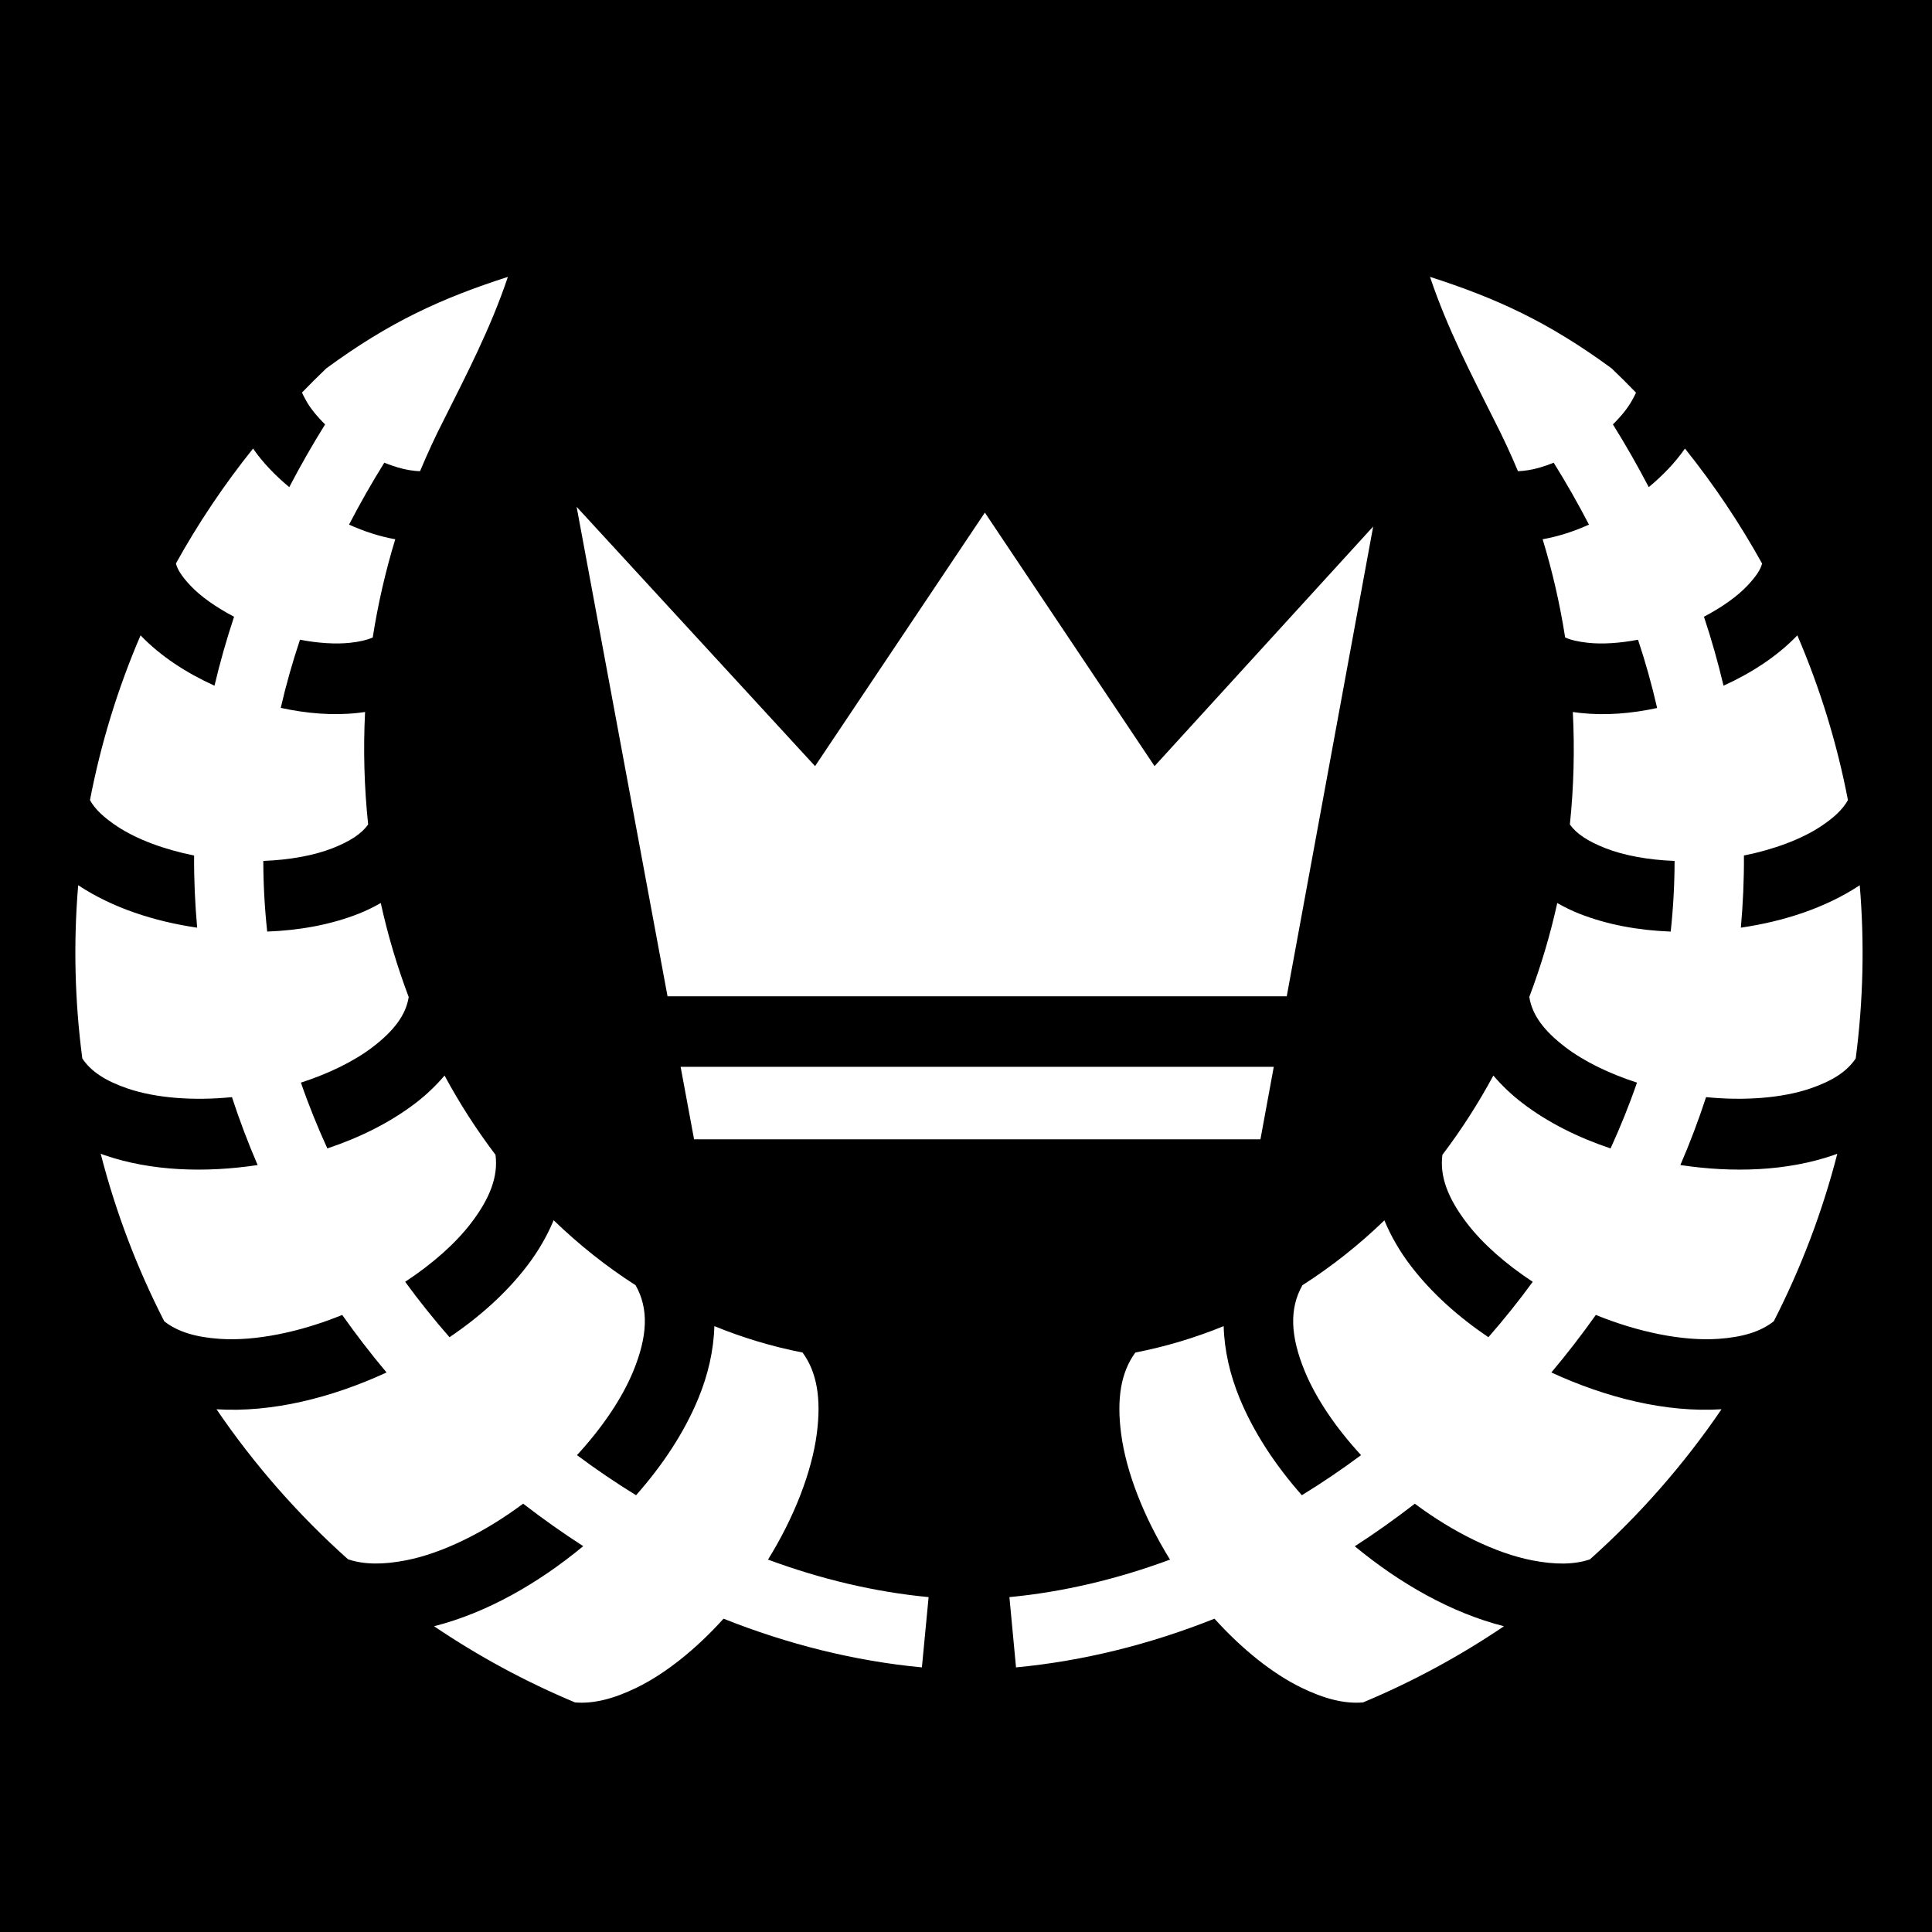
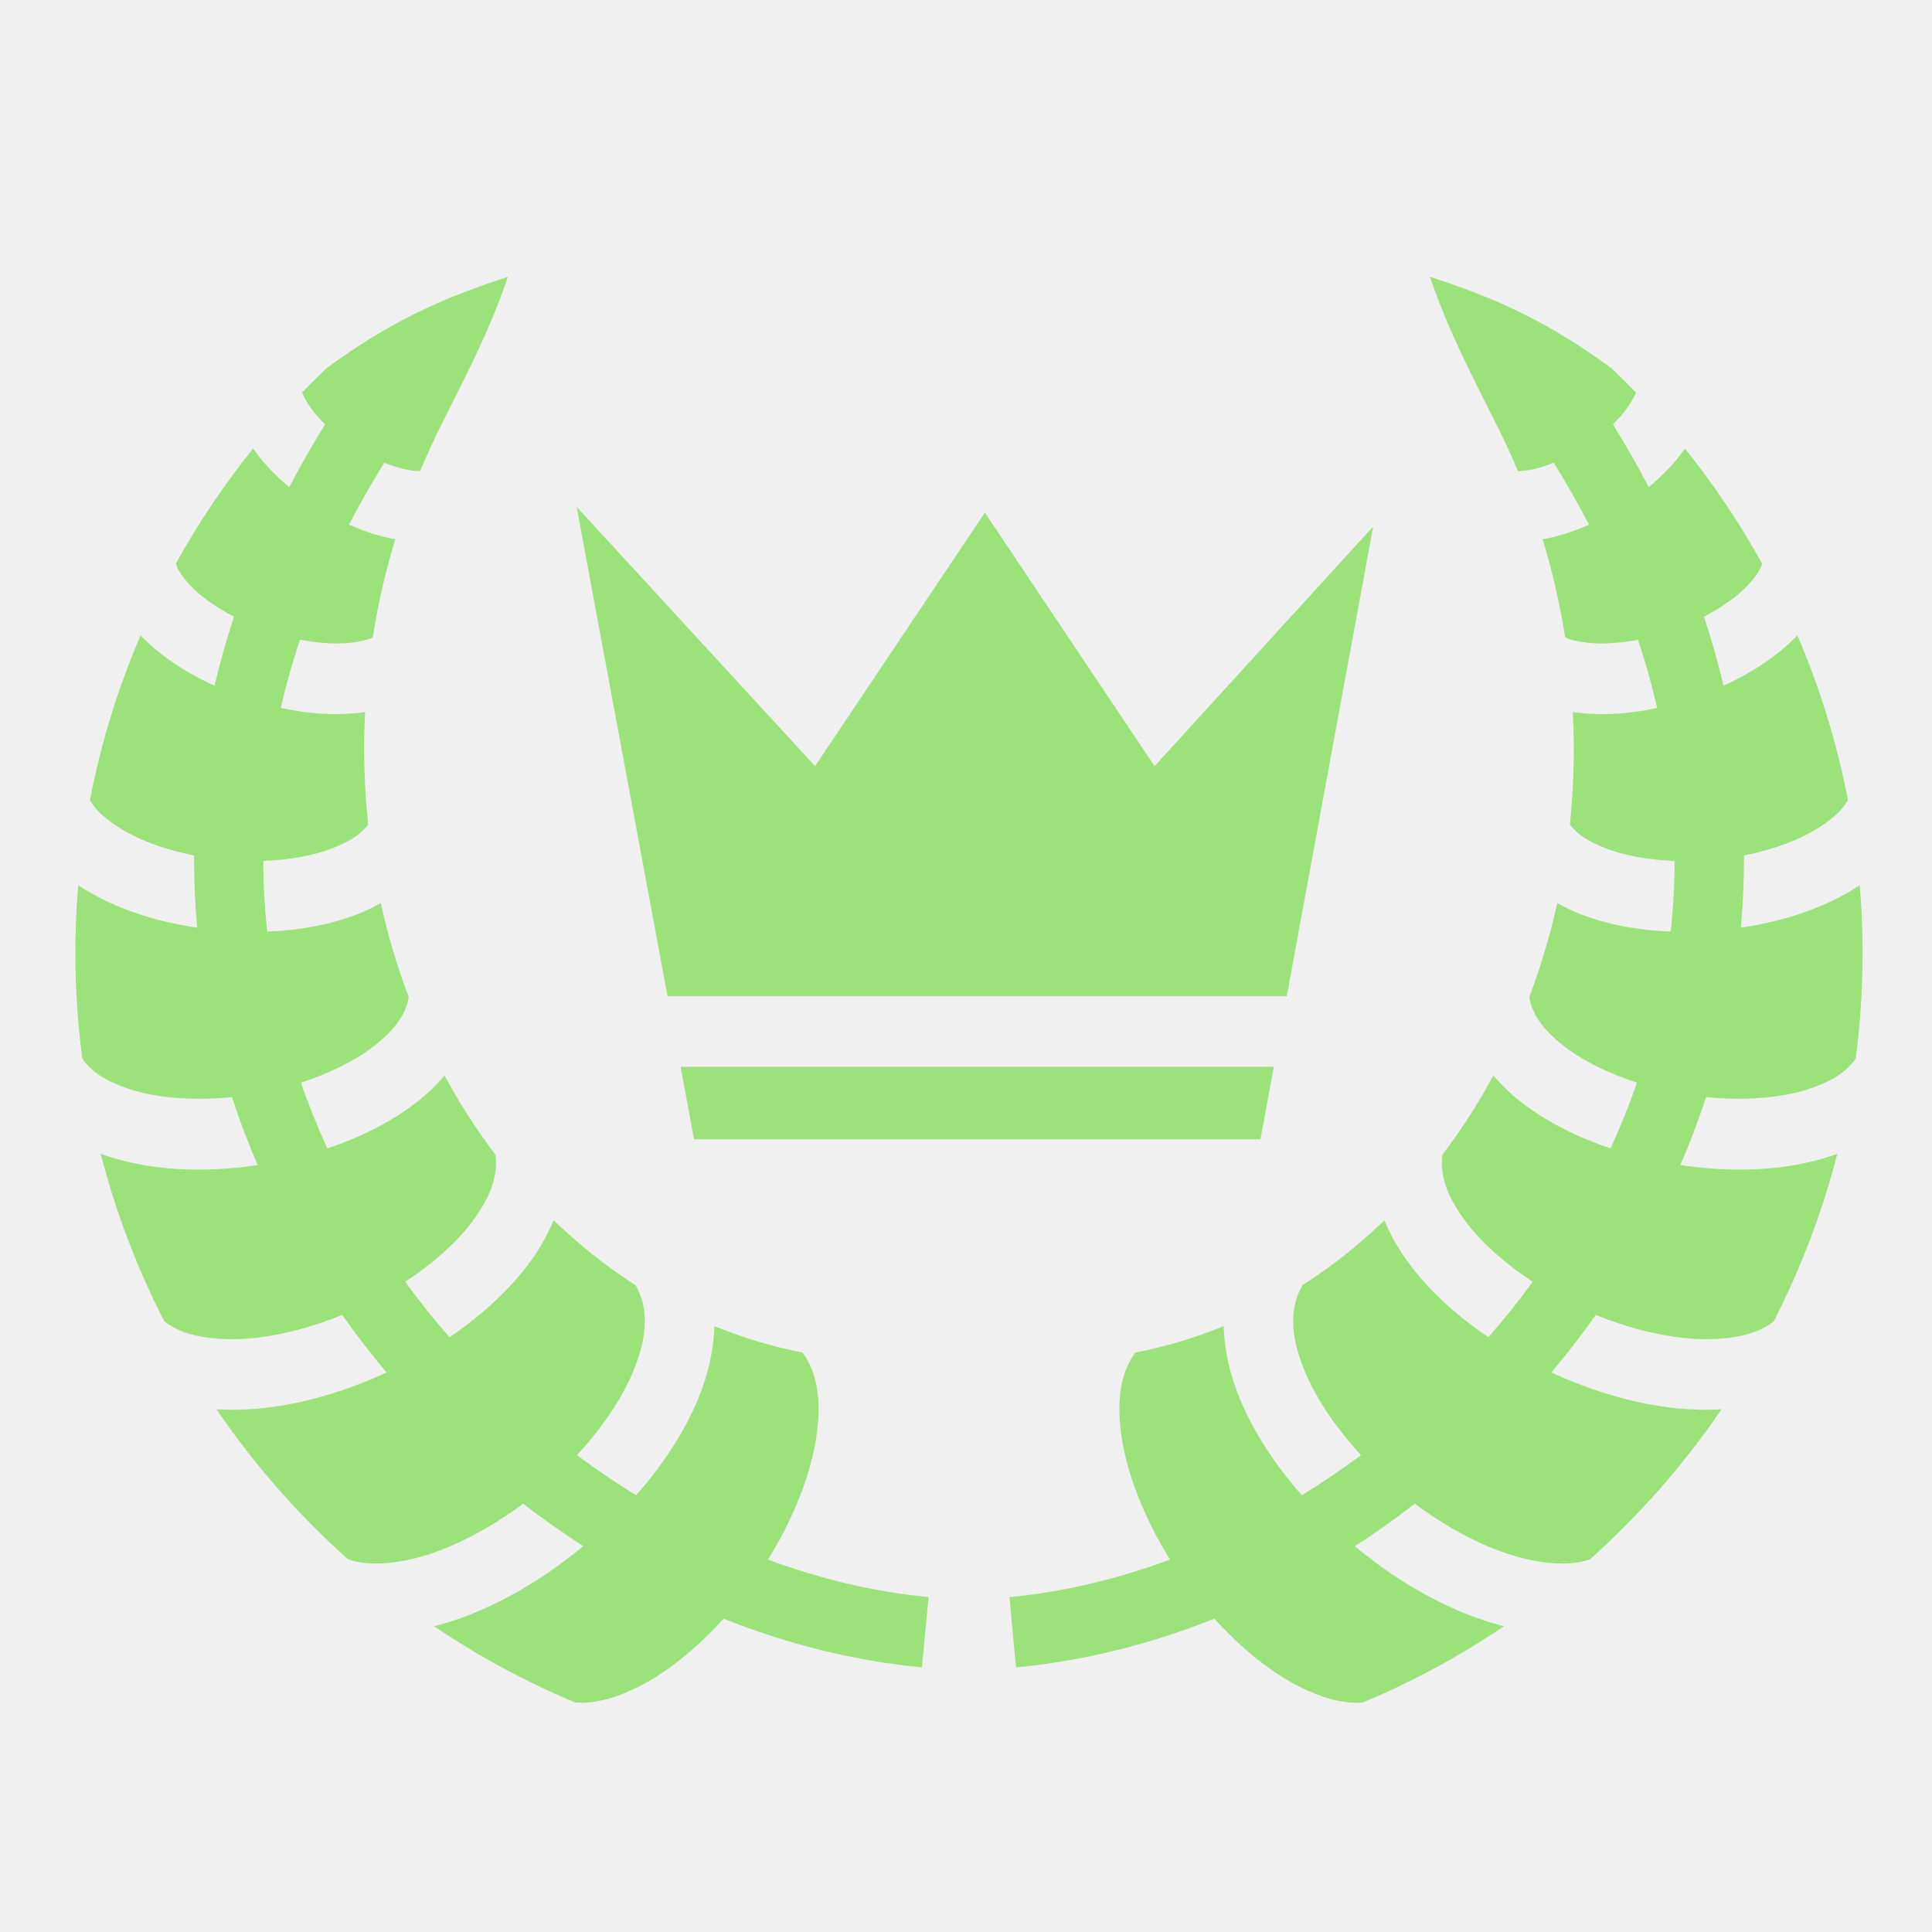
<svg xmlns="http://www.w3.org/2000/svg" viewBox="0 0 512 512" style="height: 512px; width: 512px;">
-   <path d="M0 0h512v512H0z" fill="#000" fill-opacity="1" />
+   <path d="M0 0h512v512H0z" fill="none" fill-opacity="1" />
  <g class="" style="" transform="translate(0,0)">
-     <path d="M134.594 73.375c-17.522 5.65-31.232 11.854-48.125 24.25a221.016 221.016 0 0 0-6.44 6.406c.24.566.61 1.265 1.157 2.25 1.016 1.832 2.767 4.023 4.97 6.19a251.788 251.788 0 0 0-9.5 16.624c-3.664-3.04-6.952-6.423-9.594-10.22a216.457 216.457 0 0 0-20.438 30.44c.395 1.636 1.557 3.42 3.78 5.81 2.656 2.853 6.805 5.8 11.626 8.314-2.024 6.117-3.76 12.204-5.186 18.28-7.44-3.38-14.245-7.768-19.594-13.343a211.595 211.595 0 0 0-13.406 43.656c1.335 2.434 3.714 4.663 7.312 7.032 5.072 3.34 12.36 6.076 20.282 7.657-.045 6.437.25 12.822.812 19.124-11.407-1.673-22.405-5.248-31.375-11.156-.05-.034-.106-.06-.156-.094a214.27 214.27 0 0 0 1.093 45.906c2.31 3.48 6.176 5.957 11.937 7.938 7.406 2.546 17.472 3.344 27.72 2.312 2 6.122 4.275 12.13 6.81 18-13.97 2.098-28.237 1.622-40.593-2.625-.337-.116-.665-.252-1-.375a214.665 214.665 0 0 0 16.844 44.406c3.553 2.804 8.35 4.216 14.72 4.656 9.3.644 21.144-1.73 32.438-6.343a231.027 231.027 0 0 0 11.75 15.25c-14.57 6.715-30.36 10.675-45.063 9.75a217.247 217.247 0 0 0 34.844 39.75c4.26 1.446 9.3 1.465 15.374.28 9.6-1.873 20.855-7.404 31.03-15 .008.005.026-.005.032 0a230.296 230.296 0 0 0 15.906 11.25c-11.976 9.91-25.625 17.696-39.53 21.22a214.099 214.099 0 0 0 37.343 20.186c4.937.423 10.29-.96 16.344-3.906 7.672-3.735 15.78-10.252 23.03-18.28 17.036 6.783 34.732 11.22 52.563 12.905l1.78-18.625c-14.268-1.35-28.584-4.77-42.562-9.938 6.883-11.108 11.61-23.173 12.94-33.437 1.178-9.114.083-16.157-3.782-21.438-8.08-1.58-15.89-3.94-23.375-7-.172 6.47-1.706 12.987-4.22 19.094-3.745 9.103-9.52 17.798-16.53 25.72a211.548 211.548 0 0 1-15.657-10.625c6.62-7.182 11.923-14.97 14.906-22.22 3.806-9.246 4.173-16.578.625-22.81-7.748-4.957-15.003-10.737-21.718-17.22-1.773 4.3-4.187 8.37-7.032 12.094-5.476 7.165-12.572 13.51-20.563 18.905-4.12-4.72-8.052-9.603-11.75-14.688 7.152-4.694 13.296-10.1 17.47-15.562 5.038-6.594 7.22-12.41 6.468-18.094a162.072 162.072 0 0 1-13.5-21 50.017 50.017 0 0 1-7.657 7.283c-6.758 5.175-14.798 9.155-23.406 12.03-2.595-5.69-4.957-11.498-7-17.437 7.427-2.405 14.13-5.683 19.03-9.437 5.696-4.362 8.802-8.545 9.532-13.25a179.834 179.834 0 0 1-7.406-24.908 45.311 45.311 0 0 1-5.812 2.813c-7.45 2.947-15.75 4.434-24.28 4.75a176.67 176.67 0 0 1-1.033-18.72c6.957-.263 13.464-1.437 18.44-3.405 4.6-1.82 7.595-3.8 9.343-6.25a192.127 192.127 0 0 1-.813-29.813c-.65.104-1.29.18-1.938.25-6.624.725-13.556.15-20.406-1.343 1.37-5.98 3.07-12.01 5.094-18.063 4.87.933 9.538 1.223 13.28.814 2.614-.286 4.532-.756 6-1.406a188.99 188.99 0 0 1 5.97-26.032c-4.182-.736-8.284-2.092-12.25-3.875a238.847 238.847 0 0 1 9.344-16.405c2.414.963 4.716 1.665 6.687 1.97 1.107.17 2.023.265 2.782.28 1.946-4.64 4.022-9.17 6.282-13.563 5.898-11.802 12.415-24.25 17-37.937zm244.375 0c4.583 13.686 11.1 26.135 17 37.938a191.166 191.166 0 0 1 6.31 13.562c.752-.016 1.66-.113 2.75-.28 1.98-.306 4.296-1 6.72-1.97a238.628 238.628 0 0 1 9.344 16.406c-3.976 1.786-8.096 3.14-12.28 3.876 2.563 8.39 4.573 17.1 5.967 26.03 1.474.658 3.404 1.12 6.033 1.408 3.742.41 8.41.12 13.28-.813a192.593 192.593 0 0 1 5.063 18.095c-6.837 1.487-13.762 2.036-20.375 1.313a40.506 40.506 0 0 1-1.967-.25 192.146 192.146 0 0 1-.782 29.812c1.75 2.45 4.745 4.43 9.345 6.25 4.967 1.965 11.462 3.14 18.406 3.406a177.22 177.22 0 0 1-1.03 18.72c-8.52-.32-16.808-1.808-24.25-4.75a45.597 45.597 0 0 1-5.813-2.814 179.934 179.934 0 0 1-7.406 24.875c.715 4.72 3.795 8.912 9.5 13.282 4.904 3.753 11.605 7.03 19.033 9.436-2.044 5.94-4.405 11.747-7 17.438-8.598-2.875-16.624-6.862-23.375-12.03a50.046 50.046 0 0 1-7.688-7.283c-4.01 7.422-8.52 14.444-13.5 21-.76 5.682 1.43 11.502 6.47 18.095 4.168 5.457 10.313 10.87 17.467 15.563-3.697 5.085-7.63 9.966-11.75 14.687-7.99-5.396-15.086-11.74-20.562-18.906-2.838-3.715-5.234-7.778-7-12.064-6.71 6.478-13.976 12.236-21.72 17.188-3.547 6.233-3.18 13.565.626 22.812 2.985 7.25 8.288 15.037 14.908 22.22a212.295 212.295 0 0 1-15.688 10.624c-7.003-7.922-12.754-16.617-16.5-25.72-2.513-6.106-4.047-12.623-4.22-19.092a125.382 125.382 0 0 1-23.405 7c-3.873 5.28-4.96 12.324-3.78 21.437 1.327 10.264 6.08 22.33 12.967 33.438-13.974 5.168-28.293 8.587-42.562 9.937l1.75 18.625c17.84-1.687 35.546-6.116 52.594-12.906 7.25 8.028 15.358 14.545 23.03 18.28 6.056 2.947 11.408 4.33 16.345 3.906a213.792 213.792 0 0 0 37.342-20.187c-13.896-3.52-27.562-11.293-39.53-21.19 5.442-3.504 10.74-7.293 15.906-11.28 10.18 7.604 21.456 13.126 31.062 15 6.056 1.182 11.09 1.185 15.344-.25a217.354 217.354 0 0 0 34.875-39.78c-14.705.925-30.526-3.035-45.095-9.75 4.12-4.913 8.066-9.99 11.78-15.25 11.295 4.61 23.138 6.986 32.44 6.342 6.368-.44 11.166-1.852 14.717-4.656a214.687 214.687 0 0 0 16.844-44.406c-.335.123-.663.26-1 .375-12.355 4.247-26.623 4.723-40.594 2.625a209.208 209.208 0 0 0 6.813-18c10.236 1.027 20.29.23 27.688-2.313 5.765-1.98 9.65-4.455 11.968-7.937a214.42 214.42 0 0 0 1.064-45.906c-.043.028-.082.065-.125.094-8.97 5.908-19.97 9.483-31.376 11.156.563-6.302.856-12.687.812-19.125 7.92-1.582 15.21-4.317 20.28-7.657 3.593-2.366 5.946-4.604 7.283-7.032a211.792 211.792 0 0 0-13.408-43.655c-5.347 5.57-12.133 9.96-19.562 13.344a212.933 212.933 0 0 0-5.188-18.282c4.805-2.513 8.942-5.464 11.594-8.313 2.212-2.376 3.402-4.15 3.813-5.78a216.48 216.48 0 0 0-20.44-30.47c-2.642 3.796-5.93 7.18-9.592 10.22a252.471 252.471 0 0 0-9.5-16.626c2.208-2.166 3.953-4.36 4.968-6.19.538-.97.92-1.656 1.156-2.218a221.788 221.788 0 0 0-6.468-6.437c-16.893-12.396-30.603-18.6-48.125-24.25zM152.81 134.313l24.094 129.718H341l22.906-124.5-57.937 63.5L261 135.845l-45 67.187-63.188-68.718zm27.563 148.406 3.563 19.217H334.03l3.533-19.218H180.375z" fill="#fff" fill-opacity="1" />
+     <path d="M134.594 73.375c-17.522 5.65-31.232 11.854-48.125 24.25a221.016 221.016 0 0 0-6.44 6.406c.24.566.61 1.265 1.157 2.25 1.016 1.832 2.767 4.023 4.97 6.19a251.788 251.788 0 0 0-9.5 16.624c-3.664-3.04-6.952-6.423-9.594-10.22a216.457 216.457 0 0 0-20.438 30.44c.395 1.636 1.557 3.42 3.78 5.81 2.656 2.853 6.805 5.8 11.626 8.314-2.024 6.117-3.76 12.204-5.186 18.28-7.44-3.38-14.245-7.768-19.594-13.343a211.595 211.595 0 0 0-13.406 43.656c1.335 2.434 3.714 4.663 7.312 7.032 5.072 3.34 12.36 6.076 20.282 7.657-.045 6.437.25 12.822.812 19.124-11.407-1.673-22.405-5.248-31.375-11.156-.05-.034-.106-.06-.156-.094a214.27 214.27 0 0 0 1.093 45.906c2.31 3.48 6.176 5.957 11.937 7.938 7.406 2.546 17.472 3.344 27.72 2.312 2 6.122 4.275 12.13 6.81 18-13.97 2.098-28.237 1.622-40.593-2.625-.337-.116-.665-.252-1-.375a214.665 214.665 0 0 0 16.844 44.406c3.553 2.804 8.35 4.216 14.72 4.656 9.3.644 21.144-1.73 32.438-6.343a231.027 231.027 0 0 0 11.75 15.25c-14.57 6.715-30.36 10.675-45.063 9.75a217.247 217.247 0 0 0 34.844 39.75c4.26 1.446 9.3 1.465 15.374.28 9.6-1.873 20.855-7.404 31.03-15 .008.005.026-.005.032 0a230.296 230.296 0 0 0 15.906 11.25c-11.976 9.91-25.625 17.696-39.53 21.22a214.099 214.099 0 0 0 37.343 20.186c4.937.423 10.29-.96 16.344-3.906 7.672-3.735 15.78-10.252 23.03-18.28 17.036 6.783 34.732 11.22 52.563 12.905l1.78-18.625c-14.268-1.35-28.584-4.77-42.562-9.938 6.883-11.108 11.61-23.173 12.94-33.437 1.178-9.114.083-16.157-3.782-21.438-8.08-1.58-15.89-3.94-23.375-7-.172 6.47-1.706 12.987-4.22 19.094-3.745 9.103-9.52 17.798-16.53 25.72a211.548 211.548 0 0 1-15.657-10.625c6.62-7.182 11.923-14.97 14.906-22.22 3.806-9.246 4.173-16.578.625-22.81-7.748-4.957-15.003-10.737-21.718-17.22-1.773 4.3-4.187 8.37-7.032 12.094-5.476 7.165-12.572 13.51-20.563 18.905-4.12-4.72-8.052-9.603-11.75-14.688 7.152-4.694 13.296-10.1 17.47-15.562 5.038-6.594 7.22-12.41 6.468-18.094a162.072 162.072 0 0 1-13.5-21 50.017 50.017 0 0 1-7.657 7.283c-6.758 5.175-14.798 9.155-23.406 12.03-2.595-5.69-4.957-11.498-7-17.437 7.427-2.405 14.13-5.683 19.03-9.437 5.696-4.362 8.802-8.545 9.532-13.25a179.834 179.834 0 0 1-7.406-24.908 45.311 45.311 0 0 1-5.812 2.813c-7.45 2.947-15.75 4.434-24.28 4.75a176.67 176.67 0 0 1-1.033-18.72c6.957-.263 13.464-1.437 18.44-3.405 4.6-1.82 7.595-3.8 9.343-6.25a192.127 192.127 0 0 1-.813-29.813c-.65.104-1.29.18-1.938.25-6.624.725-13.556.15-20.406-1.343 1.37-5.98 3.07-12.01 5.094-18.063 4.87.933 9.538 1.223 13.28.814 2.614-.286 4.532-.756 6-1.406a188.99 188.99 0 0 1 5.97-26.032c-4.182-.736-8.284-2.092-12.25-3.875a238.847 238.847 0 0 1 9.344-16.405c2.414.963 4.716 1.665 6.687 1.97 1.107.17 2.023.265 2.782.28 1.946-4.64 4.022-9.17 6.282-13.563 5.898-11.802 12.415-24.25 17-37.937zm244.375 0c4.583 13.686 11.1 26.135 17 37.938a191.166 191.166 0 0 1 6.31 13.562c.752-.016 1.66-.113 2.75-.28 1.98-.306 4.296-1 6.72-1.97a238.628 238.628 0 0 1 9.344 16.406c-3.976 1.786-8.096 3.14-12.28 3.876 2.563 8.39 4.573 17.1 5.967 26.03 1.474.658 3.404 1.12 6.033 1.408 3.742.41 8.41.12 13.28-.813a192.593 192.593 0 0 1 5.063 18.095c-6.837 1.487-13.762 2.036-20.375 1.313a40.506 40.506 0 0 1-1.967-.25 192.146 192.146 0 0 1-.782 29.812c1.75 2.45 4.745 4.43 9.345 6.25 4.967 1.965 11.462 3.14 18.406 3.406a177.22 177.22 0 0 1-1.03 18.72c-8.52-.32-16.808-1.808-24.25-4.75a45.597 45.597 0 0 1-5.813-2.814 179.934 179.934 0 0 1-7.406 24.875c.715 4.72 3.795 8.912 9.5 13.282 4.904 3.753 11.605 7.03 19.033 9.436-2.044 5.94-4.405 11.747-7 17.438-8.598-2.875-16.624-6.862-23.375-12.03a50.046 50.046 0 0 1-7.688-7.283c-4.01 7.422-8.52 14.444-13.5 21-.76 5.682 1.43 11.502 6.47 18.095 4.168 5.457 10.313 10.87 17.467 15.563-3.697 5.085-7.63 9.966-11.75 14.687-7.99-5.396-15.086-11.74-20.562-18.906-2.838-3.715-5.234-7.778-7-12.064-6.71 6.478-13.976 12.236-21.72 17.188-3.547 6.233-3.18 13.565.626 22.812 2.985 7.25 8.288 15.037 14.908 22.22a212.295 212.295 0 0 1-15.688 10.624c-7.003-7.922-12.754-16.617-16.5-25.72-2.513-6.106-4.047-12.623-4.22-19.092a125.382 125.382 0 0 1-23.405 7c-3.873 5.28-4.96 12.324-3.78 21.437 1.327 10.264 6.08 22.33 12.967 33.438-13.974 5.168-28.293 8.587-42.562 9.937l1.75 18.625c17.84-1.687 35.546-6.116 52.594-12.906 7.25 8.028 15.358 14.545 23.03 18.28 6.056 2.947 11.408 4.33 16.345 3.906a213.792 213.792 0 0 0 37.342-20.187c-13.896-3.52-27.562-11.293-39.53-21.19 5.442-3.504 10.74-7.293 15.906-11.28 10.18 7.604 21.456 13.126 31.062 15 6.056 1.182 11.09 1.185 15.344-.25a217.354 217.354 0 0 0 34.875-39.78c-14.705.925-30.526-3.035-45.095-9.75 4.12-4.913 8.066-9.99 11.78-15.25 11.295 4.61 23.138 6.986 32.44 6.342 6.368-.44 11.166-1.852 14.717-4.656a214.687 214.687 0 0 0 16.844-44.406c-.335.123-.663.26-1 .375-12.355 4.247-26.623 4.723-40.594 2.625a209.208 209.208 0 0 0 6.813-18c10.236 1.027 20.29.23 27.688-2.313 5.765-1.98 9.65-4.455 11.968-7.937a214.42 214.42 0 0 0 1.064-45.906c-.043.028-.082.065-.125.094-8.97 5.908-19.97 9.483-31.376 11.156.563-6.302.856-12.687.812-19.125 7.92-1.582 15.21-4.317 20.28-7.657 3.593-2.366 5.946-4.604 7.283-7.032a211.792 211.792 0 0 0-13.408-43.655c-5.347 5.57-12.133 9.96-19.562 13.344a212.933 212.933 0 0 0-5.188-18.282c4.805-2.513 8.942-5.464 11.594-8.313 2.212-2.376 3.402-4.15 3.813-5.78a216.48 216.48 0 0 0-20.44-30.47c-2.642 3.796-5.93 7.18-9.592 10.22a252.471 252.471 0 0 0-9.5-16.626c2.208-2.166 3.953-4.36 4.968-6.19.538-.97.92-1.656 1.156-2.218a221.788 221.788 0 0 0-6.468-6.437c-16.893-12.396-30.603-18.6-48.125-24.25zM152.81 134.313l24.094 129.718H341l22.906-124.5-57.937 63.5L261 135.845l-45 67.187-63.188-68.718zm27.563 148.406 3.563 19.217H334.03l3.533-19.218H180.375z" fill="#9be27b" fill-opacity="1" />
  </g>
</svg>
